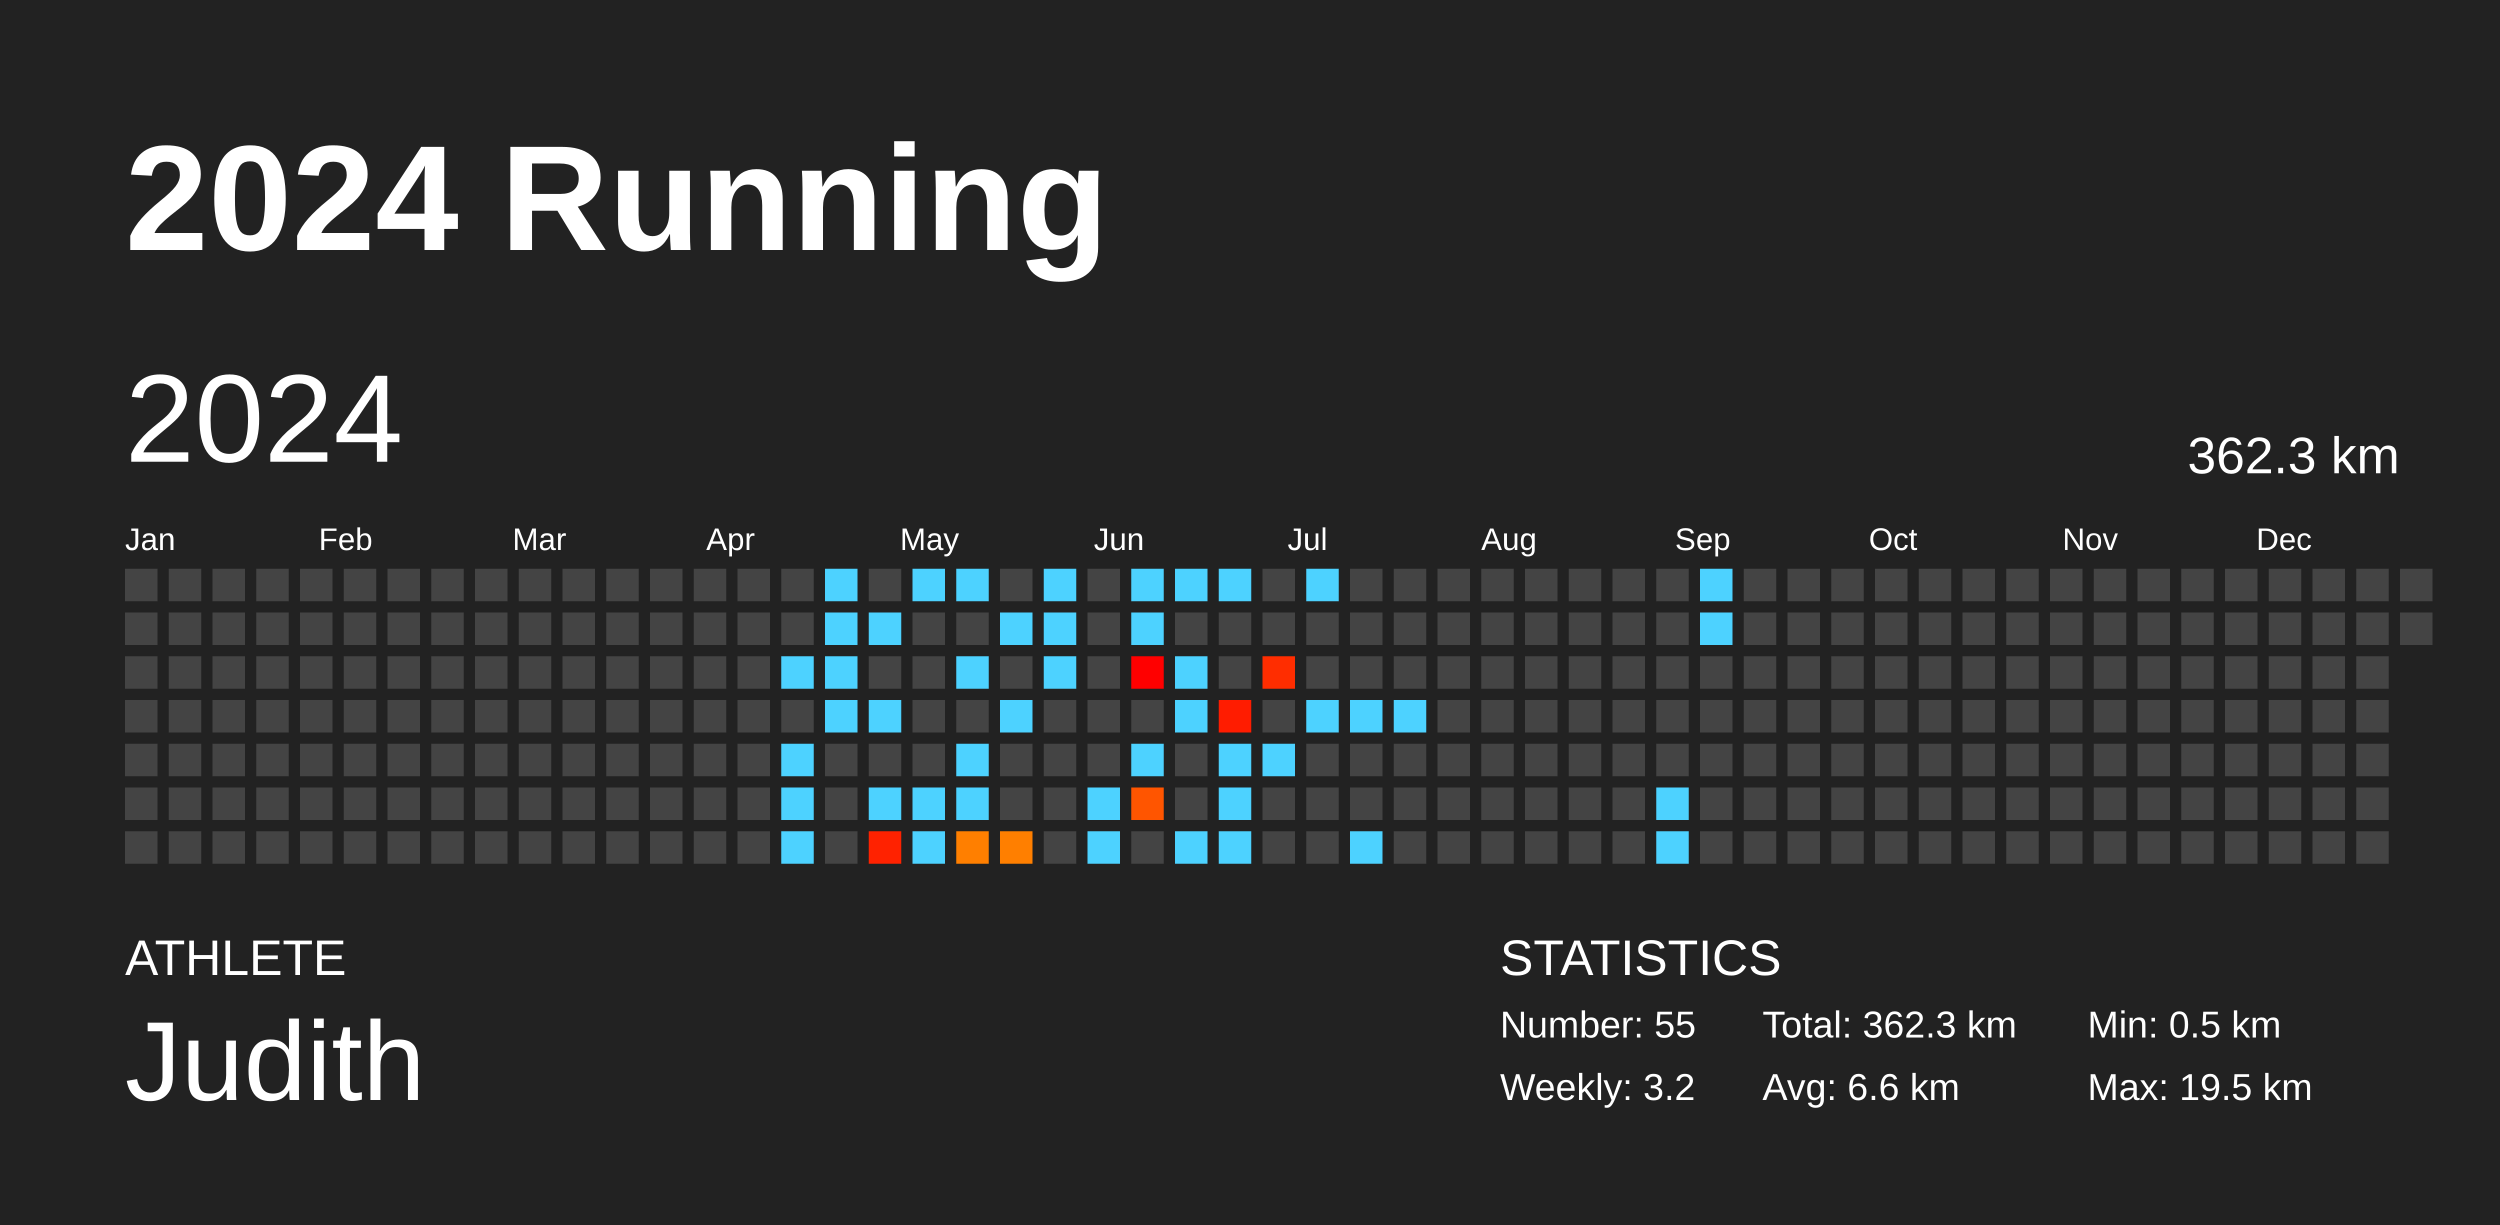
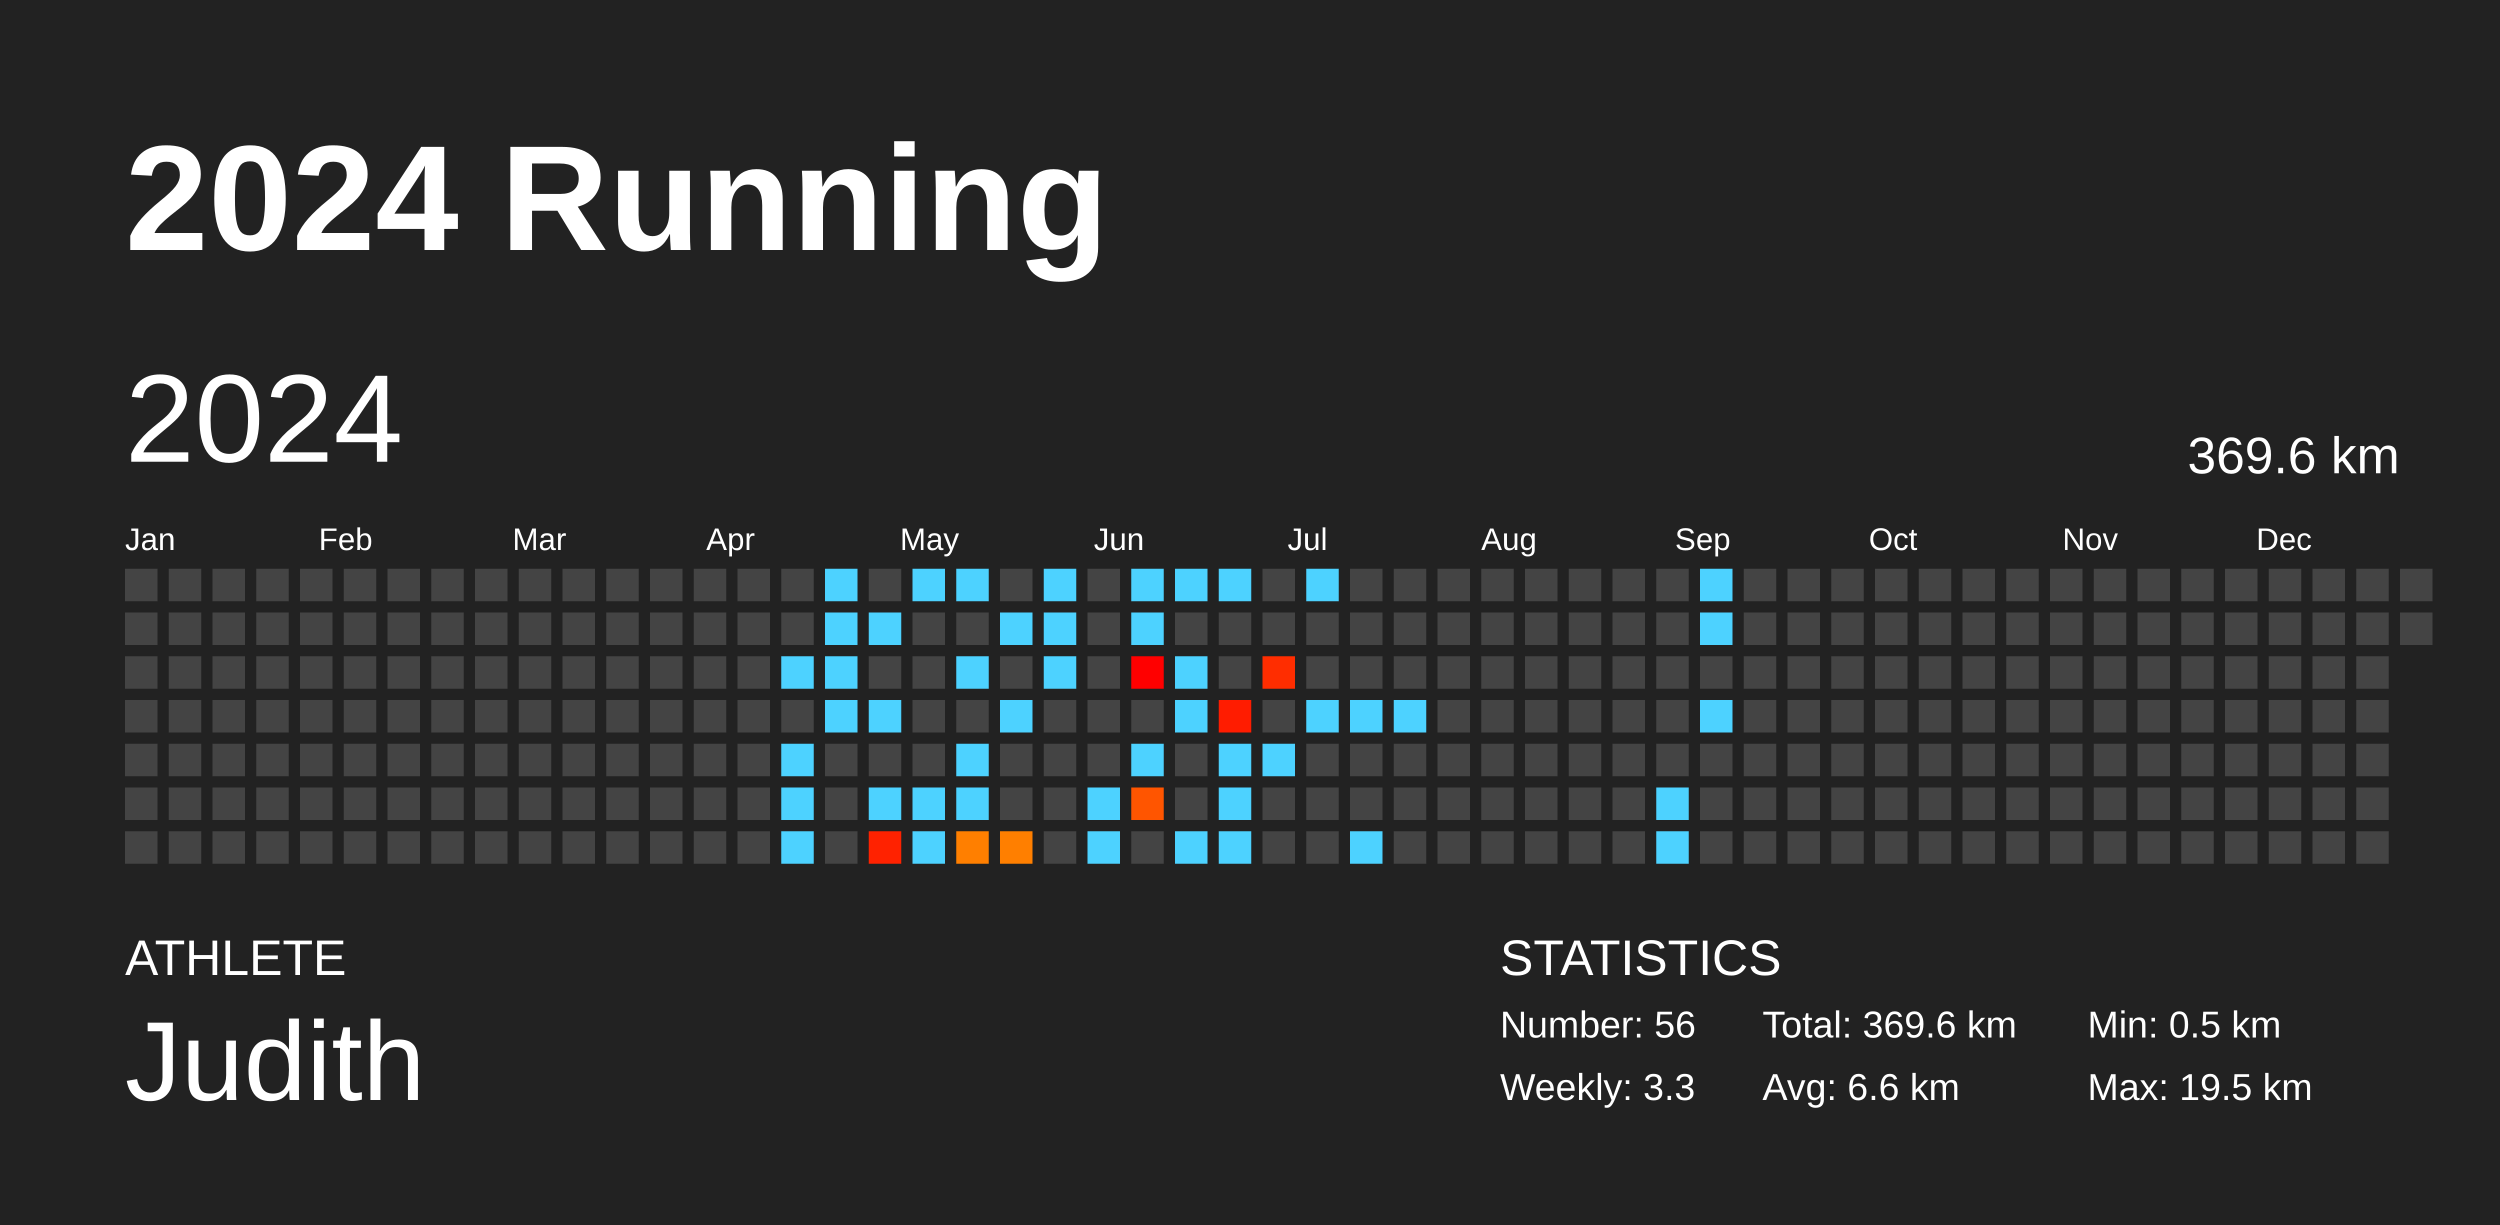
<svg xmlns="http://www.w3.org/2000/svg" baseProfile="full" height="98mm" version="1.1" viewBox="0,0,200,98" width="200mm">
  <defs />
  <rect fill="#222222" height="98" width="200" x="0" y="0" />
  <text fill="#FFFFFF" style="font-size:12px; font-family:Arial; font-weight:bold;" x="10" y="20">2024 Running</text>
  <text fill="#FFFFFF" style="font-size:4px; font-family:Arial" x="10" y="78">ATHLETE</text>
  <text fill="#FFFFFF" style="font-size:9px; font-family:Arial" x="10" y="88">Judith</text>
  <text fill="#FFFFFF" style="font-size:4px; font-family:Arial" x="120" y="78">STATISTICS</text>
-   <text fill="#FFFFFF" style="font-size:3px; font-family:Arial" x="120" y="83">Number: 55</text>
-   <text fill="#FFFFFF" style="font-size:3px; font-family:Arial" x="120" y="88">Weekly: 3.2</text>
-   <text fill="#FFFFFF" style="font-size:3px; font-family:Arial" x="141" y="83">Total: 362.3 km</text>
+   <text fill="#FFFFFF" style="font-size:3px; font-family:Arial" x="120" y="83">Number: 56</text>
+   <text fill="#FFFFFF" style="font-size:3px; font-family:Arial" x="120" y="88">Weekly: 3.3</text>
+   <text fill="#FFFFFF" style="font-size:3px; font-family:Arial" x="141" y="83">Total: 369.6 km</text>
  <text fill="#FFFFFF" style="font-size:3px; font-family:Arial" x="141" y="88">Avg: 6.6 km</text>
  <text fill="#FFFFFF" style="font-size:3px; font-family:Arial" x="167" y="83">Min: 0.5 km</text>
  <text fill="#FFFFFF" style="font-size:3px; font-family:Arial" x="167" y="88">Max: 19.5 km</text>
  <text dominant-baseline="hanging" fill="#FFFFFF" style="font-size:10.0px; font-family:Arial;" x="10" y="30">2024</text>
-   <text dominant-baseline="hanging" fill="#FFFFFF" style="font-size:4.125px; font-family:Arial;" x="175" y="35">362.3 km</text>
+   <text dominant-baseline="hanging" fill="#FFFFFF" style="font-size:4.125px; font-family:Arial;" x="175" y="35">369.6 km</text>
  <text fill="#FFFFFF" style="font-size:2.5px; font-family:Arial" x="10.0" y="44">Jan</text>
  <text fill="#FFFFFF" style="font-size:2.5px; font-family:Arial" x="25.5" y="44">Feb</text>
  <text fill="#FFFFFF" style="font-size:2.5px; font-family:Arial" x="41.0" y="44">Mar</text>
  <text fill="#FFFFFF" style="font-size:2.5px; font-family:Arial" x="56.5" y="44">Apr</text>
  <text fill="#FFFFFF" style="font-size:2.5px; font-family:Arial" x="72.0" y="44">May</text>
  <text fill="#FFFFFF" style="font-size:2.5px; font-family:Arial" x="87.5" y="44">Jun</text>
  <text fill="#FFFFFF" style="font-size:2.5px; font-family:Arial" x="103.0" y="44">Jul</text>
  <text fill="#FFFFFF" style="font-size:2.5px; font-family:Arial" x="118.5" y="44">Aug</text>
  <text fill="#FFFFFF" style="font-size:2.5px; font-family:Arial" x="134.0" y="44">Sep</text>
  <text fill="#FFFFFF" style="font-size:2.5px; font-family:Arial" x="149.5" y="44">Oct</text>
  <text fill="#FFFFFF" style="font-size:2.5px; font-family:Arial" x="165.0" y="44">Nov</text>
  <text fill="#FFFFFF" style="font-size:2.5px; font-family:Arial" x="180.5" y="44">Dec</text>
  <rect fill="#444444" height="2.6" width="2.6" x="10.0" y="45.5" />
  <rect fill="#444444" height="2.6" width="2.6" x="10.0" y="49.0" />
  <rect fill="#444444" height="2.6" width="2.6" x="10.0" y="52.5" />
  <rect fill="#444444" height="2.6" width="2.6" x="10.0" y="56.0" />
  <rect fill="#444444" height="2.6" width="2.6" x="10.0" y="59.5" />
  <rect fill="#444444" height="2.6" width="2.6" x="10.0" y="63.0" />
  <rect fill="#444444" height="2.6" width="2.6" x="10.0" y="66.5" />
  <rect fill="#444444" height="2.6" width="2.6" x="13.5" y="45.5" />
  <rect fill="#444444" height="2.6" width="2.6" x="13.5" y="49.0" />
  <rect fill="#444444" height="2.6" width="2.6" x="13.5" y="52.5" />
  <rect fill="#444444" height="2.6" width="2.6" x="13.5" y="56.0" />
  <rect fill="#444444" height="2.6" width="2.6" x="13.5" y="59.5" />
  <rect fill="#444444" height="2.6" width="2.6" x="13.5" y="63.0" />
  <rect fill="#444444" height="2.6" width="2.6" x="13.5" y="66.5" />
  <rect fill="#444444" height="2.6" width="2.6" x="17.0" y="45.5" />
  <rect fill="#444444" height="2.6" width="2.6" x="17.0" y="49.0" />
  <rect fill="#444444" height="2.6" width="2.6" x="17.0" y="52.5" />
  <rect fill="#444444" height="2.6" width="2.6" x="17.0" y="56.0" />
  <rect fill="#444444" height="2.6" width="2.6" x="17.0" y="59.5" />
  <rect fill="#444444" height="2.6" width="2.6" x="17.0" y="63.0" />
  <rect fill="#444444" height="2.6" width="2.6" x="17.0" y="66.5" />
  <rect fill="#444444" height="2.6" width="2.6" x="20.5" y="45.5" />
  <rect fill="#444444" height="2.6" width="2.6" x="20.5" y="49.0" />
  <rect fill="#444444" height="2.6" width="2.6" x="20.5" y="52.5" />
  <rect fill="#444444" height="2.6" width="2.6" x="20.5" y="56.0" />
  <rect fill="#444444" height="2.6" width="2.6" x="20.5" y="59.5" />
  <rect fill="#444444" height="2.6" width="2.6" x="20.5" y="63.0" />
  <rect fill="#444444" height="2.6" width="2.6" x="20.5" y="66.5" />
  <rect fill="#444444" height="2.6" width="2.6" x="24.0" y="45.5" />
  <rect fill="#444444" height="2.6" width="2.6" x="24.0" y="49.0" />
  <rect fill="#444444" height="2.6" width="2.6" x="24.0" y="52.5" />
  <rect fill="#444444" height="2.6" width="2.6" x="24.0" y="56.0" />
  <rect fill="#444444" height="2.6" width="2.6" x="24.0" y="59.5" />
  <rect fill="#444444" height="2.6" width="2.6" x="24.0" y="63.0" />
  <rect fill="#444444" height="2.6" width="2.6" x="24.0" y="66.5" />
  <rect fill="#444444" height="2.6" width="2.6" x="27.5" y="45.5" />
  <rect fill="#444444" height="2.6" width="2.6" x="27.5" y="49.0" />
  <rect fill="#444444" height="2.6" width="2.6" x="27.5" y="52.5" />
  <rect fill="#444444" height="2.6" width="2.6" x="27.5" y="56.0" />
  <rect fill="#444444" height="2.6" width="2.6" x="27.5" y="59.5" />
  <rect fill="#444444" height="2.6" width="2.6" x="27.5" y="63.0" />
  <rect fill="#444444" height="2.6" width="2.6" x="27.5" y="66.5" />
  <rect fill="#444444" height="2.6" width="2.6" x="31.0" y="45.5" />
  <rect fill="#444444" height="2.6" width="2.6" x="31.0" y="49.0" />
  <rect fill="#444444" height="2.6" width="2.6" x="31.0" y="52.5" />
  <rect fill="#444444" height="2.6" width="2.6" x="31.0" y="56.0" />
  <rect fill="#444444" height="2.6" width="2.6" x="31.0" y="59.5" />
  <rect fill="#444444" height="2.6" width="2.6" x="31.0" y="63.0" />
  <rect fill="#444444" height="2.6" width="2.6" x="31.0" y="66.5" />
  <rect fill="#444444" height="2.6" width="2.6" x="34.5" y="45.5" />
  <rect fill="#444444" height="2.6" width="2.6" x="34.5" y="49.0" />
  <rect fill="#444444" height="2.6" width="2.6" x="34.5" y="52.5" />
  <rect fill="#444444" height="2.6" width="2.6" x="34.5" y="56.0" />
  <rect fill="#444444" height="2.6" width="2.6" x="34.5" y="59.5" />
  <rect fill="#444444" height="2.6" width="2.6" x="34.5" y="63.0" />
  <rect fill="#444444" height="2.6" width="2.6" x="34.5" y="66.5" />
  <rect fill="#444444" height="2.6" width="2.6" x="38.0" y="45.5" />
  <rect fill="#444444" height="2.6" width="2.6" x="38.0" y="49.0" />
  <rect fill="#444444" height="2.6" width="2.6" x="38.0" y="52.5" />
  <rect fill="#444444" height="2.6" width="2.6" x="38.0" y="56.0" />
  <rect fill="#444444" height="2.6" width="2.6" x="38.0" y="59.5" />
  <rect fill="#444444" height="2.6" width="2.6" x="38.0" y="63.0" />
  <rect fill="#444444" height="2.6" width="2.6" x="38.0" y="66.5" />
  <rect fill="#444444" height="2.6" width="2.6" x="41.5" y="45.5" />
  <rect fill="#444444" height="2.6" width="2.6" x="41.5" y="49.0" />
  <rect fill="#444444" height="2.6" width="2.6" x="41.5" y="52.5" />
  <rect fill="#444444" height="2.6" width="2.6" x="41.5" y="56.0" />
  <rect fill="#444444" height="2.6" width="2.6" x="41.5" y="59.5" />
  <rect fill="#444444" height="2.6" width="2.6" x="41.5" y="63.0" />
  <rect fill="#444444" height="2.6" width="2.6" x="41.5" y="66.5" />
  <rect fill="#444444" height="2.6" width="2.6" x="45.0" y="45.5" />
  <rect fill="#444444" height="2.6" width="2.6" x="45.0" y="49.0" />
  <rect fill="#444444" height="2.6" width="2.6" x="45.0" y="52.5" />
  <rect fill="#444444" height="2.6" width="2.6" x="45.0" y="56.0" />
  <rect fill="#444444" height="2.6" width="2.6" x="45.0" y="59.5" />
  <rect fill="#444444" height="2.6" width="2.6" x="45.0" y="63.0" />
  <rect fill="#444444" height="2.6" width="2.6" x="45.0" y="66.5" />
  <rect fill="#444444" height="2.6" width="2.6" x="48.5" y="45.5" />
  <rect fill="#444444" height="2.6" width="2.6" x="48.5" y="49.0" />
  <rect fill="#444444" height="2.6" width="2.6" x="48.5" y="52.5" />
  <rect fill="#444444" height="2.6" width="2.6" x="48.5" y="56.0" />
  <rect fill="#444444" height="2.6" width="2.6" x="48.5" y="59.5" />
  <rect fill="#444444" height="2.6" width="2.6" x="48.5" y="63.0" />
  <rect fill="#444444" height="2.6" width="2.6" x="48.5" y="66.5" />
  <rect fill="#444444" height="2.6" width="2.6" x="52.0" y="45.5" />
  <rect fill="#444444" height="2.6" width="2.6" x="52.0" y="49.0" />
  <rect fill="#444444" height="2.6" width="2.6" x="52.0" y="52.5" />
  <rect fill="#444444" height="2.6" width="2.6" x="52.0" y="56.0" />
  <rect fill="#444444" height="2.6" width="2.6" x="52.0" y="59.5" />
  <rect fill="#444444" height="2.6" width="2.6" x="52.0" y="63.0" />
  <rect fill="#444444" height="2.6" width="2.6" x="52.0" y="66.5" />
  <rect fill="#444444" height="2.6" width="2.6" x="55.5" y="45.5" />
  <rect fill="#444444" height="2.6" width="2.6" x="55.5" y="49.0" />
  <rect fill="#444444" height="2.6" width="2.6" x="55.5" y="52.5" />
  <rect fill="#444444" height="2.6" width="2.6" x="55.5" y="56.0" />
  <rect fill="#444444" height="2.6" width="2.6" x="55.5" y="59.5" />
  <rect fill="#444444" height="2.6" width="2.6" x="55.5" y="63.0" />
  <rect fill="#444444" height="2.6" width="2.6" x="55.5" y="66.5" />
  <rect fill="#444444" height="2.6" width="2.6" x="59.0" y="45.5" />
  <rect fill="#444444" height="2.6" width="2.6" x="59.0" y="49.0" />
  <rect fill="#444444" height="2.6" width="2.6" x="59.0" y="52.5" />
  <rect fill="#444444" height="2.6" width="2.6" x="59.0" y="56.0" />
  <rect fill="#444444" height="2.6" width="2.6" x="59.0" y="59.5" />
  <rect fill="#444444" height="2.6" width="2.6" x="59.0" y="63.0" />
  <rect fill="#444444" height="2.6" width="2.6" x="59.0" y="66.5" />
  <rect fill="#444444" height="2.6" width="2.6" x="62.5" y="45.5" />
  <rect fill="#444444" height="2.6" width="2.6" x="62.5" y="49.0" />
  <rect fill="#4dd2ff" height="2.6" width="2.6" x="62.5" y="52.5" />
  <rect fill="#444444" height="2.6" width="2.6" x="62.5" y="56.0" />
  <rect fill="#4dd2ff" height="2.6" width="2.6" x="62.5" y="59.5" />
  <rect fill="#4dd2ff" height="2.6" width="2.6" x="62.5" y="63.0" />
  <rect fill="#4dd2ff" height="2.6" width="2.6" x="62.5" y="66.5" />
  <rect fill="#4dd2ff" height="2.6" width="2.6" x="66.0" y="45.5" />
  <rect fill="#4dd2ff" height="2.6" width="2.6" x="66.0" y="49.0" />
  <rect fill="#4dd2ff" height="2.6" width="2.6" x="66.0" y="52.5" />
  <rect fill="#4dd2ff" height="2.6" width="2.6" x="66.0" y="56.0" />
  <rect fill="#444444" height="2.6" width="2.6" x="66.0" y="59.5" />
  <rect fill="#444444" height="2.6" width="2.6" x="66.0" y="63.0" />
  <rect fill="#444444" height="2.6" width="2.6" x="66.0" y="66.5" />
  <rect fill="#444444" height="2.6" width="2.6" x="69.5" y="45.5" />
  <rect fill="#4dd2ff" height="2.6" width="2.6" x="69.5" y="49.0" />
  <rect fill="#444444" height="2.6" width="2.6" x="69.5" y="52.5" />
  <rect fill="#4dd2ff" height="2.6" width="2.6" x="69.5" y="56.0" />
  <rect fill="#444444" height="2.6" width="2.6" x="69.5" y="59.5" />
  <rect fill="#4dd2ff" height="2.6" width="2.6" x="69.5" y="63.0" />
  <rect fill="#ff2200" height="2.6" width="2.6" x="69.5" y="66.5" />
  <rect fill="#4dd2ff" height="2.6" width="2.6" x="73.0" y="45.5" />
  <rect fill="#444444" height="2.6" width="2.6" x="73.0" y="49.0" />
  <rect fill="#444444" height="2.6" width="2.6" x="73.0" y="52.5" />
  <rect fill="#444444" height="2.6" width="2.6" x="73.0" y="56.0" />
  <rect fill="#444444" height="2.6" width="2.6" x="73.0" y="59.5" />
  <rect fill="#4dd2ff" height="2.6" width="2.6" x="73.0" y="63.0" />
  <rect fill="#4dd2ff" height="2.6" width="2.6" x="73.0" y="66.5" />
  <rect fill="#4dd2ff" height="2.6" width="2.6" x="76.5" y="45.5" />
  <rect fill="#444444" height="2.6" width="2.6" x="76.5" y="49.0" />
  <rect fill="#4dd2ff" height="2.6" width="2.6" x="76.5" y="52.5" />
  <rect fill="#444444" height="2.6" width="2.6" x="76.5" y="56.0" />
  <rect fill="#4dd2ff" height="2.6" width="2.6" x="76.5" y="59.5" />
  <rect fill="#4dd2ff" height="2.6" width="2.6" x="76.5" y="63.0" />
  <rect fill="#ff7f00" height="2.6" width="2.6" x="76.5" y="66.5" />
  <rect fill="#444444" height="2.6" width="2.6" x="80.0" y="45.5" />
  <rect fill="#4dd2ff" height="2.6" width="2.6" x="80.0" y="49.0" />
  <rect fill="#444444" height="2.6" width="2.6" x="80.0" y="52.5" />
  <rect fill="#4dd2ff" height="2.6" width="2.6" x="80.0" y="56.0" />
  <rect fill="#444444" height="2.6" width="2.6" x="80.0" y="59.5" />
  <rect fill="#444444" height="2.6" width="2.6" x="80.0" y="63.0" />
  <rect fill="#ff7f00" height="2.6" width="2.6" x="80.0" y="66.5" />
  <rect fill="#4dd2ff" height="2.6" width="2.6" x="83.5" y="45.5" />
  <rect fill="#4dd2ff" height="2.6" width="2.6" x="83.5" y="49.0" />
  <rect fill="#4dd2ff" height="2.6" width="2.6" x="83.5" y="52.5" />
  <rect fill="#444444" height="2.6" width="2.6" x="83.5" y="56.0" />
  <rect fill="#444444" height="2.6" width="2.6" x="83.5" y="59.5" />
  <rect fill="#444444" height="2.6" width="2.6" x="83.5" y="63.0" />
  <rect fill="#444444" height="2.6" width="2.6" x="83.5" y="66.5" />
  <rect fill="#444444" height="2.6" width="2.6" x="87.0" y="45.5" />
  <rect fill="#444444" height="2.6" width="2.6" x="87.0" y="49.0" />
  <rect fill="#444444" height="2.6" width="2.6" x="87.0" y="52.5" />
  <rect fill="#444444" height="2.6" width="2.6" x="87.0" y="56.0" />
  <rect fill="#444444" height="2.6" width="2.6" x="87.0" y="59.5" />
  <rect fill="#4dd2ff" height="2.6" width="2.6" x="87.0" y="63.0" />
  <rect fill="#4dd2ff" height="2.6" width="2.6" x="87.0" y="66.5" />
  <rect fill="#4dd2ff" height="2.6" width="2.6" x="90.5" y="45.5" />
  <rect fill="#4dd2ff" height="2.6" width="2.6" x="90.5" y="49.0" />
  <rect fill="#ff0000" height="2.6" width="2.6" x="90.5" y="52.5" />
  <rect fill="#444444" height="2.6" width="2.6" x="90.5" y="56.0" />
  <rect fill="#4dd2ff" height="2.6" width="2.6" x="90.5" y="59.5" />
  <rect fill="#ff5500" height="2.6" width="2.6" x="90.5" y="63.0" />
  <rect fill="#444444" height="2.6" width="2.6" x="90.5" y="66.5" />
  <rect fill="#4dd2ff" height="2.6" width="2.6" x="94.0" y="45.5" />
  <rect fill="#444444" height="2.6" width="2.6" x="94.0" y="49.0" />
  <rect fill="#4dd2ff" height="2.6" width="2.6" x="94.0" y="52.5" />
  <rect fill="#4dd2ff" height="2.6" width="2.6" x="94.0" y="56.0" />
  <rect fill="#444444" height="2.6" width="2.6" x="94.0" y="59.5" />
  <rect fill="#444444" height="2.6" width="2.6" x="94.0" y="63.0" />
  <rect fill="#4dd2ff" height="2.6" width="2.6" x="94.0" y="66.5" />
  <rect fill="#4dd2ff" height="2.6" width="2.6" x="97.5" y="45.5" />
  <rect fill="#444444" height="2.6" width="2.6" x="97.5" y="49.0" />
  <rect fill="#444444" height="2.6" width="2.6" x="97.5" y="52.5" />
  <rect fill="#ff1c00" height="2.6" width="2.6" x="97.5" y="56.0" />
  <rect fill="#4dd2ff" height="2.6" width="2.6" x="97.5" y="59.5" />
  <rect fill="#4dd2ff" height="2.6" width="2.6" x="97.5" y="63.0" />
  <rect fill="#4dd2ff" height="2.6" width="2.6" x="97.5" y="66.5" />
  <rect fill="#444444" height="2.6" width="2.6" x="101.0" y="45.5" />
  <rect fill="#444444" height="2.6" width="2.6" x="101.0" y="49.0" />
  <rect fill="#ff2d00" height="2.6" width="2.6" x="101.0" y="52.5" />
  <rect fill="#444444" height="2.6" width="2.6" x="101.0" y="56.0" />
  <rect fill="#4dd2ff" height="2.6" width="2.6" x="101.0" y="59.5" />
  <rect fill="#444444" height="2.6" width="2.6" x="101.0" y="63.0" />
  <rect fill="#444444" height="2.6" width="2.6" x="101.0" y="66.5" />
  <rect fill="#4dd2ff" height="2.6" width="2.6" x="104.5" y="45.5" />
  <rect fill="#444444" height="2.6" width="2.6" x="104.5" y="49.0" />
  <rect fill="#444444" height="2.6" width="2.6" x="104.5" y="52.5" />
  <rect fill="#4dd2ff" height="2.6" width="2.6" x="104.5" y="56.0" />
  <rect fill="#444444" height="2.6" width="2.6" x="104.5" y="59.5" />
  <rect fill="#444444" height="2.6" width="2.6" x="104.5" y="63.0" />
  <rect fill="#444444" height="2.6" width="2.6" x="104.5" y="66.5" />
  <rect fill="#444444" height="2.6" width="2.6" x="108.0" y="45.5" />
  <rect fill="#444444" height="2.6" width="2.6" x="108.0" y="49.0" />
  <rect fill="#444444" height="2.6" width="2.6" x="108.0" y="52.5" />
  <rect fill="#4dd2ff" height="2.6" width="2.6" x="108.0" y="56.0" />
  <rect fill="#444444" height="2.6" width="2.6" x="108.0" y="59.5" />
  <rect fill="#444444" height="2.6" width="2.6" x="108.0" y="63.0" />
  <rect fill="#4dd2ff" height="2.6" width="2.6" x="108.0" y="66.5" />
  <rect fill="#444444" height="2.6" width="2.6" x="111.5" y="45.5" />
  <rect fill="#444444" height="2.6" width="2.6" x="111.5" y="49.0" />
  <rect fill="#444444" height="2.6" width="2.6" x="111.5" y="52.5" />
  <rect fill="#4dd2ff" height="2.6" width="2.6" x="111.5" y="56.0" />
  <rect fill="#444444" height="2.6" width="2.6" x="111.5" y="59.5" />
  <rect fill="#444444" height="2.6" width="2.6" x="111.5" y="63.0" />
  <rect fill="#444444" height="2.6" width="2.6" x="111.5" y="66.5" />
  <rect fill="#444444" height="2.6" width="2.6" x="115.0" y="45.5" />
  <rect fill="#444444" height="2.6" width="2.6" x="115.0" y="49.0" />
  <rect fill="#444444" height="2.6" width="2.6" x="115.0" y="52.5" />
  <rect fill="#444444" height="2.6" width="2.6" x="115.0" y="56.0" />
  <rect fill="#444444" height="2.6" width="2.6" x="115.0" y="59.5" />
  <rect fill="#444444" height="2.6" width="2.6" x="115.0" y="63.0" />
  <rect fill="#444444" height="2.6" width="2.6" x="115.0" y="66.5" />
  <rect fill="#444444" height="2.6" width="2.6" x="118.5" y="45.5" />
  <rect fill="#444444" height="2.6" width="2.6" x="118.5" y="49.0" />
  <rect fill="#444444" height="2.6" width="2.6" x="118.5" y="52.5" />
  <rect fill="#444444" height="2.6" width="2.6" x="118.5" y="56.0" />
  <rect fill="#444444" height="2.6" width="2.6" x="118.5" y="59.5" />
  <rect fill="#444444" height="2.6" width="2.6" x="118.5" y="63.0" />
  <rect fill="#444444" height="2.6" width="2.6" x="118.5" y="66.5" />
  <rect fill="#444444" height="2.6" width="2.6" x="122.0" y="45.5" />
  <rect fill="#444444" height="2.6" width="2.6" x="122.0" y="49.0" />
  <rect fill="#444444" height="2.6" width="2.6" x="122.0" y="52.5" />
  <rect fill="#444444" height="2.6" width="2.6" x="122.0" y="56.0" />
  <rect fill="#444444" height="2.6" width="2.6" x="122.0" y="59.5" />
  <rect fill="#444444" height="2.6" width="2.6" x="122.0" y="63.0" />
  <rect fill="#444444" height="2.6" width="2.6" x="122.0" y="66.5" />
  <rect fill="#444444" height="2.6" width="2.6" x="125.5" y="45.5" />
  <rect fill="#444444" height="2.6" width="2.6" x="125.5" y="49.0" />
  <rect fill="#444444" height="2.6" width="2.6" x="125.5" y="52.5" />
  <rect fill="#444444" height="2.6" width="2.6" x="125.5" y="56.0" />
  <rect fill="#444444" height="2.6" width="2.6" x="125.5" y="59.5" />
  <rect fill="#444444" height="2.6" width="2.6" x="125.5" y="63.0" />
  <rect fill="#444444" height="2.6" width="2.6" x="125.5" y="66.5" />
  <rect fill="#444444" height="2.6" width="2.6" x="129.0" y="45.5" />
  <rect fill="#444444" height="2.6" width="2.6" x="129.0" y="49.0" />
  <rect fill="#444444" height="2.6" width="2.6" x="129.0" y="52.5" />
  <rect fill="#444444" height="2.6" width="2.6" x="129.0" y="56.0" />
  <rect fill="#444444" height="2.6" width="2.6" x="129.0" y="59.5" />
  <rect fill="#444444" height="2.6" width="2.6" x="129.0" y="63.0" />
  <rect fill="#444444" height="2.6" width="2.6" x="129.0" y="66.5" />
  <rect fill="#444444" height="2.6" width="2.6" x="132.5" y="45.5" />
  <rect fill="#444444" height="2.6" width="2.6" x="132.5" y="49.0" />
  <rect fill="#444444" height="2.6" width="2.6" x="132.5" y="52.5" />
  <rect fill="#444444" height="2.6" width="2.6" x="132.5" y="56.0" />
  <rect fill="#444444" height="2.6" width="2.6" x="132.5" y="59.5" />
  <rect fill="#4dd2ff" height="2.6" width="2.6" x="132.5" y="63.0" />
  <rect fill="#4dd2ff" height="2.6" width="2.6" x="132.5" y="66.5" />
  <rect fill="#4dd2ff" height="2.6" width="2.6" x="136.0" y="45.5" />
  <rect fill="#4dd2ff" height="2.6" width="2.6" x="136.0" y="49.0" />
  <rect fill="#444444" height="2.6" width="2.6" x="136.0" y="52.5" />
-   <rect fill="#444444" height="2.6" width="2.6" x="136.0" y="56.0" />
+   <rect fill="#4dd2ff" height="2.6" width="2.6" x="136.0" y="56.0" />
  <rect fill="#444444" height="2.6" width="2.6" x="136.0" y="59.5" />
  <rect fill="#444444" height="2.6" width="2.6" x="136.0" y="63.0" />
  <rect fill="#444444" height="2.6" width="2.6" x="136.0" y="66.5" />
  <rect fill="#444444" height="2.6" width="2.6" x="139.5" y="45.5" />
  <rect fill="#444444" height="2.6" width="2.6" x="139.5" y="49.0" />
  <rect fill="#444444" height="2.6" width="2.6" x="139.5" y="52.5" />
  <rect fill="#444444" height="2.6" width="2.6" x="139.5" y="56.0" />
  <rect fill="#444444" height="2.6" width="2.6" x="139.5" y="59.5" />
  <rect fill="#444444" height="2.6" width="2.6" x="139.5" y="63.0" />
  <rect fill="#444444" height="2.6" width="2.6" x="139.5" y="66.5" />
  <rect fill="#444444" height="2.6" width="2.6" x="143.0" y="45.5" />
  <rect fill="#444444" height="2.6" width="2.6" x="143.0" y="49.0" />
  <rect fill="#444444" height="2.6" width="2.6" x="143.0" y="52.5" />
  <rect fill="#444444" height="2.6" width="2.6" x="143.0" y="56.0" />
  <rect fill="#444444" height="2.6" width="2.6" x="143.0" y="59.5" />
  <rect fill="#444444" height="2.6" width="2.6" x="143.0" y="63.0" />
  <rect fill="#444444" height="2.6" width="2.6" x="143.0" y="66.5" />
  <rect fill="#444444" height="2.6" width="2.6" x="146.5" y="45.5" />
  <rect fill="#444444" height="2.6" width="2.6" x="146.5" y="49.0" />
  <rect fill="#444444" height="2.6" width="2.6" x="146.5" y="52.5" />
  <rect fill="#444444" height="2.6" width="2.6" x="146.5" y="56.0" />
  <rect fill="#444444" height="2.6" width="2.6" x="146.5" y="59.5" />
  <rect fill="#444444" height="2.6" width="2.6" x="146.5" y="63.0" />
  <rect fill="#444444" height="2.6" width="2.6" x="146.5" y="66.5" />
  <rect fill="#444444" height="2.6" width="2.6" x="150.0" y="45.5" />
  <rect fill="#444444" height="2.6" width="2.6" x="150.0" y="49.0" />
  <rect fill="#444444" height="2.6" width="2.6" x="150.0" y="52.5" />
  <rect fill="#444444" height="2.6" width="2.6" x="150.0" y="56.0" />
  <rect fill="#444444" height="2.6" width="2.6" x="150.0" y="59.5" />
  <rect fill="#444444" height="2.6" width="2.6" x="150.0" y="63.0" />
  <rect fill="#444444" height="2.6" width="2.6" x="150.0" y="66.5" />
  <rect fill="#444444" height="2.6" width="2.6" x="153.5" y="45.5" />
  <rect fill="#444444" height="2.6" width="2.6" x="153.5" y="49.0" />
  <rect fill="#444444" height="2.6" width="2.6" x="153.5" y="52.5" />
  <rect fill="#444444" height="2.6" width="2.6" x="153.5" y="56.0" />
  <rect fill="#444444" height="2.6" width="2.6" x="153.5" y="59.5" />
  <rect fill="#444444" height="2.6" width="2.6" x="153.5" y="63.0" />
  <rect fill="#444444" height="2.6" width="2.6" x="153.5" y="66.5" />
  <rect fill="#444444" height="2.6" width="2.6" x="157.0" y="45.5" />
  <rect fill="#444444" height="2.6" width="2.6" x="157.0" y="49.0" />
  <rect fill="#444444" height="2.6" width="2.6" x="157.0" y="52.5" />
  <rect fill="#444444" height="2.6" width="2.6" x="157.0" y="56.0" />
  <rect fill="#444444" height="2.6" width="2.6" x="157.0" y="59.5" />
  <rect fill="#444444" height="2.6" width="2.6" x="157.0" y="63.0" />
  <rect fill="#444444" height="2.6" width="2.6" x="157.0" y="66.5" />
  <rect fill="#444444" height="2.6" width="2.6" x="160.5" y="45.5" />
  <rect fill="#444444" height="2.6" width="2.6" x="160.5" y="49.0" />
  <rect fill="#444444" height="2.6" width="2.6" x="160.5" y="52.5" />
  <rect fill="#444444" height="2.6" width="2.6" x="160.5" y="56.0" />
  <rect fill="#444444" height="2.6" width="2.6" x="160.5" y="59.5" />
  <rect fill="#444444" height="2.6" width="2.6" x="160.5" y="63.0" />
  <rect fill="#444444" height="2.6" width="2.6" x="160.5" y="66.5" />
  <rect fill="#444444" height="2.6" width="2.6" x="164.0" y="45.5" />
  <rect fill="#444444" height="2.6" width="2.6" x="164.0" y="49.0" />
  <rect fill="#444444" height="2.6" width="2.6" x="164.0" y="52.5" />
  <rect fill="#444444" height="2.6" width="2.6" x="164.0" y="56.0" />
  <rect fill="#444444" height="2.6" width="2.6" x="164.0" y="59.5" />
  <rect fill="#444444" height="2.6" width="2.6" x="164.0" y="63.0" />
  <rect fill="#444444" height="2.6" width="2.6" x="164.0" y="66.5" />
  <rect fill="#444444" height="2.6" width="2.6" x="167.5" y="45.5" />
  <rect fill="#444444" height="2.6" width="2.6" x="167.5" y="49.0" />
  <rect fill="#444444" height="2.6" width="2.6" x="167.5" y="52.5" />
  <rect fill="#444444" height="2.6" width="2.6" x="167.5" y="56.0" />
  <rect fill="#444444" height="2.6" width="2.6" x="167.5" y="59.5" />
  <rect fill="#444444" height="2.6" width="2.6" x="167.5" y="63.0" />
  <rect fill="#444444" height="2.6" width="2.6" x="167.5" y="66.5" />
  <rect fill="#444444" height="2.6" width="2.6" x="171.0" y="45.5" />
  <rect fill="#444444" height="2.6" width="2.6" x="171.0" y="49.0" />
  <rect fill="#444444" height="2.6" width="2.6" x="171.0" y="52.5" />
  <rect fill="#444444" height="2.6" width="2.6" x="171.0" y="56.0" />
  <rect fill="#444444" height="2.6" width="2.6" x="171.0" y="59.5" />
  <rect fill="#444444" height="2.6" width="2.6" x="171.0" y="63.0" />
  <rect fill="#444444" height="2.6" width="2.6" x="171.0" y="66.5" />
  <rect fill="#444444" height="2.6" width="2.6" x="174.5" y="45.5" />
  <rect fill="#444444" height="2.6" width="2.6" x="174.5" y="49.0" />
  <rect fill="#444444" height="2.6" width="2.6" x="174.5" y="52.5" />
  <rect fill="#444444" height="2.6" width="2.6" x="174.5" y="56.0" />
  <rect fill="#444444" height="2.6" width="2.6" x="174.5" y="59.5" />
  <rect fill="#444444" height="2.6" width="2.6" x="174.5" y="63.0" />
  <rect fill="#444444" height="2.6" width="2.6" x="174.5" y="66.5" />
  <rect fill="#444444" height="2.6" width="2.6" x="178.0" y="45.5" />
  <rect fill="#444444" height="2.6" width="2.6" x="178.0" y="49.0" />
  <rect fill="#444444" height="2.6" width="2.6" x="178.0" y="52.5" />
  <rect fill="#444444" height="2.6" width="2.6" x="178.0" y="56.0" />
  <rect fill="#444444" height="2.6" width="2.6" x="178.0" y="59.5" />
  <rect fill="#444444" height="2.6" width="2.6" x="178.0" y="63.0" />
  <rect fill="#444444" height="2.6" width="2.6" x="178.0" y="66.5" />
  <rect fill="#444444" height="2.6" width="2.6" x="181.5" y="45.5" />
  <rect fill="#444444" height="2.6" width="2.6" x="181.5" y="49.0" />
  <rect fill="#444444" height="2.6" width="2.6" x="181.5" y="52.5" />
  <rect fill="#444444" height="2.6" width="2.6" x="181.5" y="56.0" />
  <rect fill="#444444" height="2.6" width="2.6" x="181.5" y="59.5" />
  <rect fill="#444444" height="2.6" width="2.6" x="181.5" y="63.0" />
  <rect fill="#444444" height="2.6" width="2.6" x="181.5" y="66.5" />
  <rect fill="#444444" height="2.6" width="2.6" x="185.0" y="45.5" />
  <rect fill="#444444" height="2.6" width="2.6" x="185.0" y="49.0" />
  <rect fill="#444444" height="2.6" width="2.6" x="185.0" y="52.5" />
  <rect fill="#444444" height="2.6" width="2.6" x="185.0" y="56.0" />
  <rect fill="#444444" height="2.6" width="2.6" x="185.0" y="59.5" />
  <rect fill="#444444" height="2.6" width="2.6" x="185.0" y="63.0" />
  <rect fill="#444444" height="2.6" width="2.6" x="185.0" y="66.5" />
  <rect fill="#444444" height="2.6" width="2.6" x="188.5" y="45.5" />
  <rect fill="#444444" height="2.6" width="2.6" x="188.5" y="49.0" />
  <rect fill="#444444" height="2.6" width="2.6" x="188.5" y="52.5" />
  <rect fill="#444444" height="2.6" width="2.6" x="188.5" y="56.0" />
  <rect fill="#444444" height="2.6" width="2.6" x="188.5" y="59.5" />
  <rect fill="#444444" height="2.6" width="2.6" x="188.5" y="63.0" />
  <rect fill="#444444" height="2.6" width="2.6" x="188.5" y="66.5" />
  <rect fill="#444444" height="2.6" width="2.6" x="192.0" y="45.5" />
  <rect fill="#444444" height="2.6" width="2.6" x="192.0" y="49.0" />
</svg>
